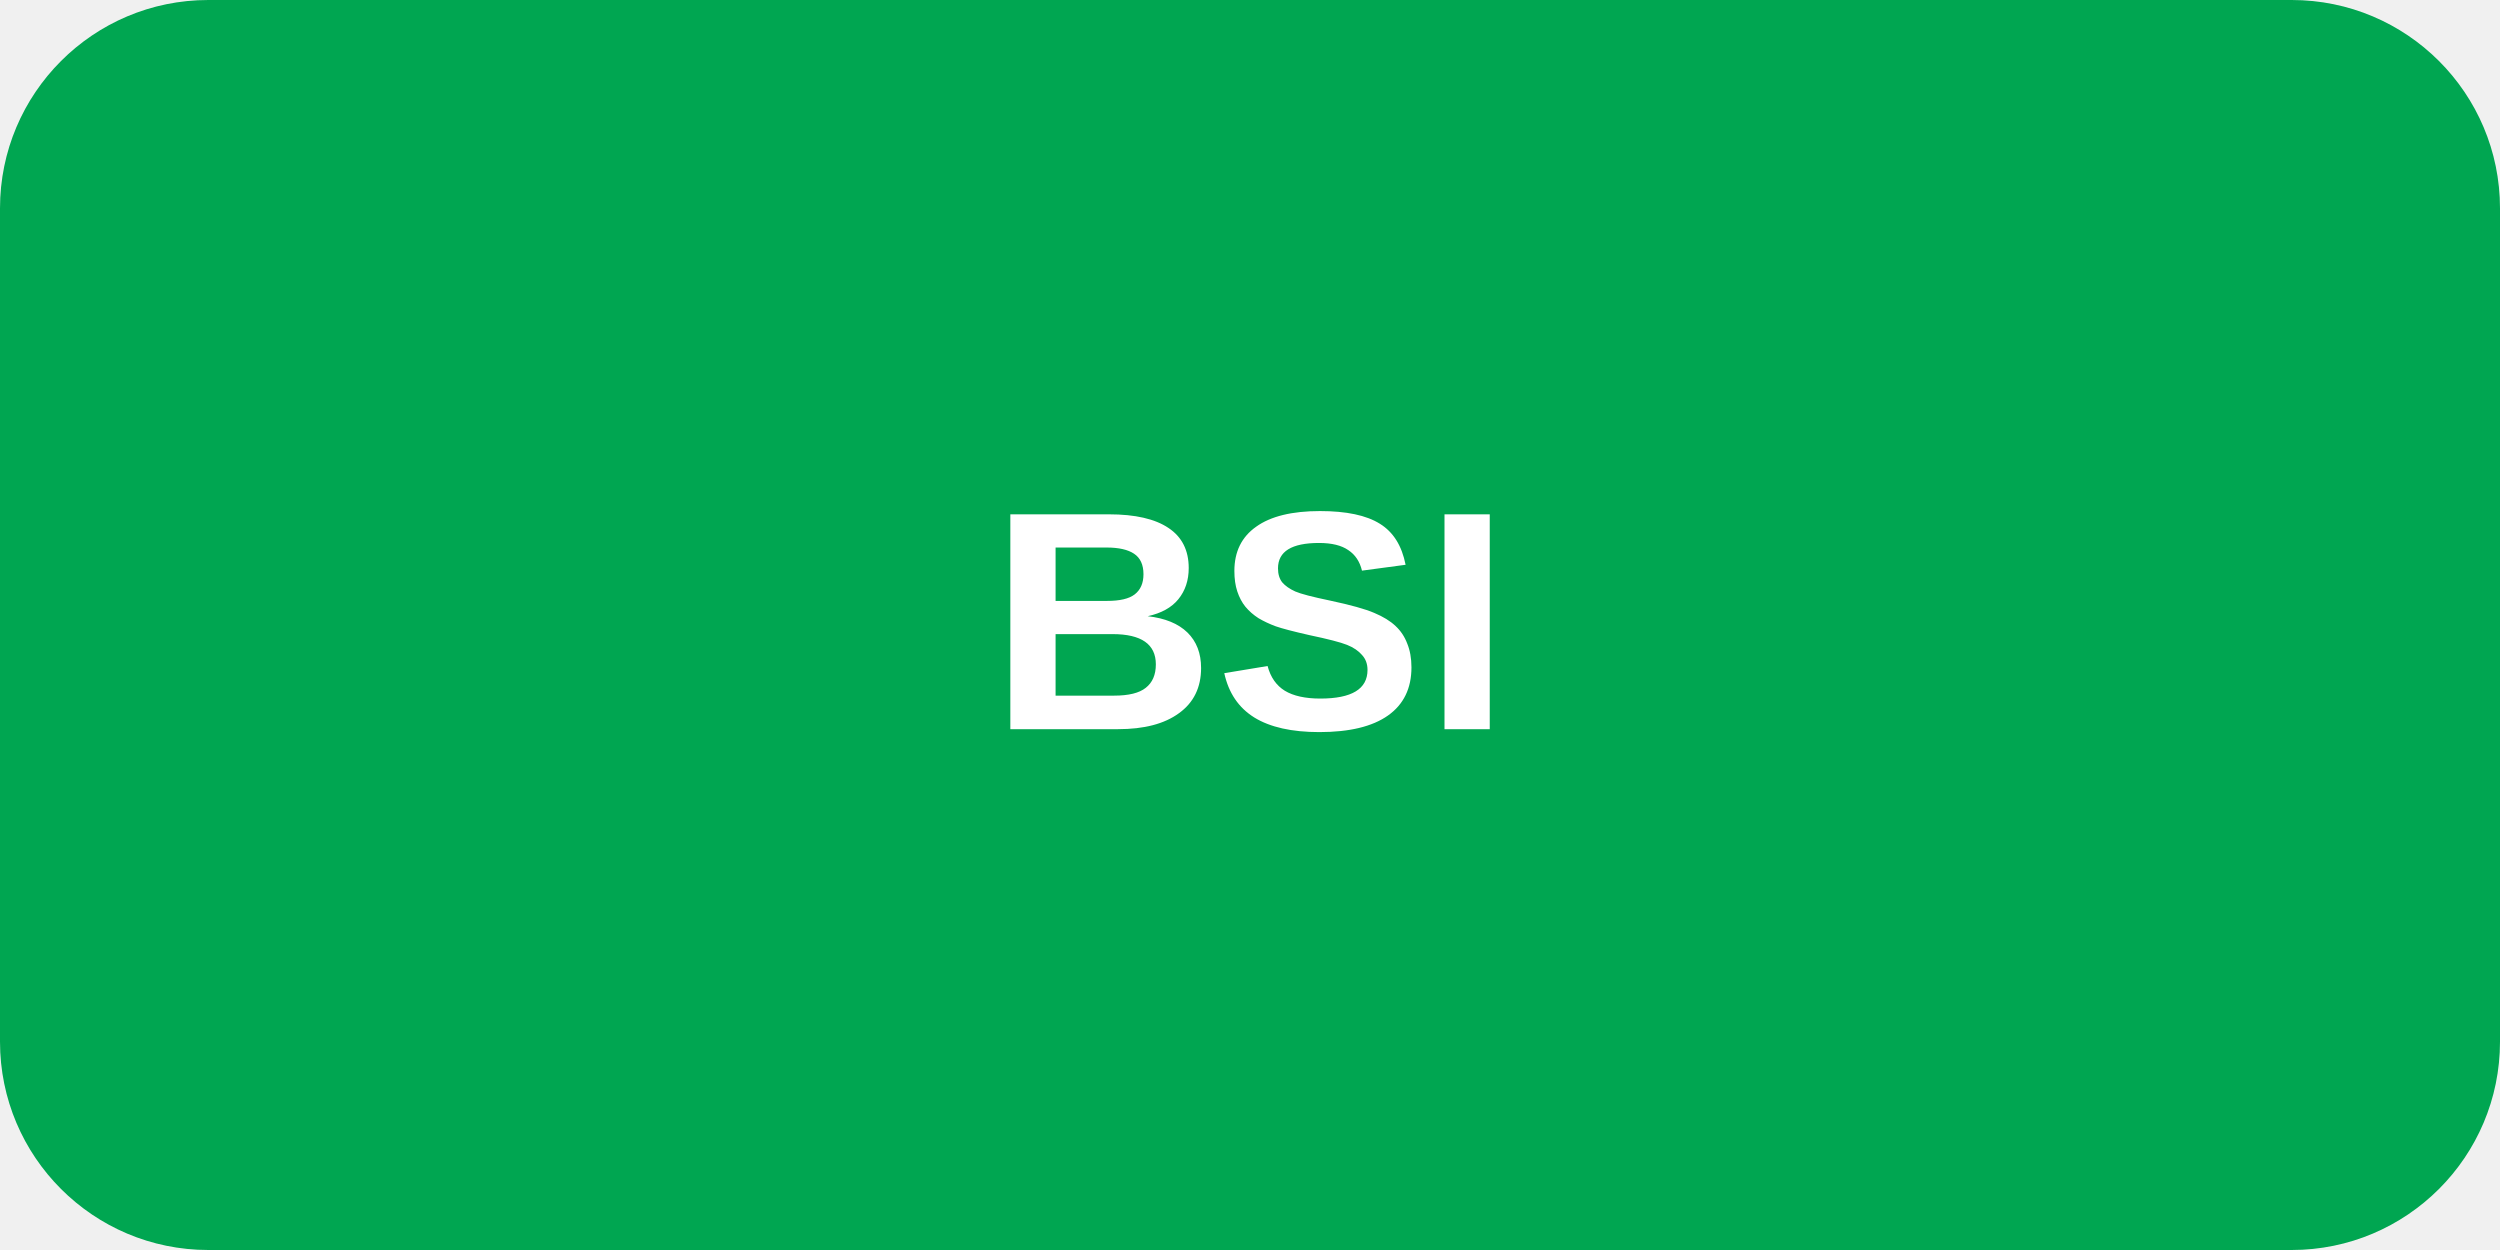
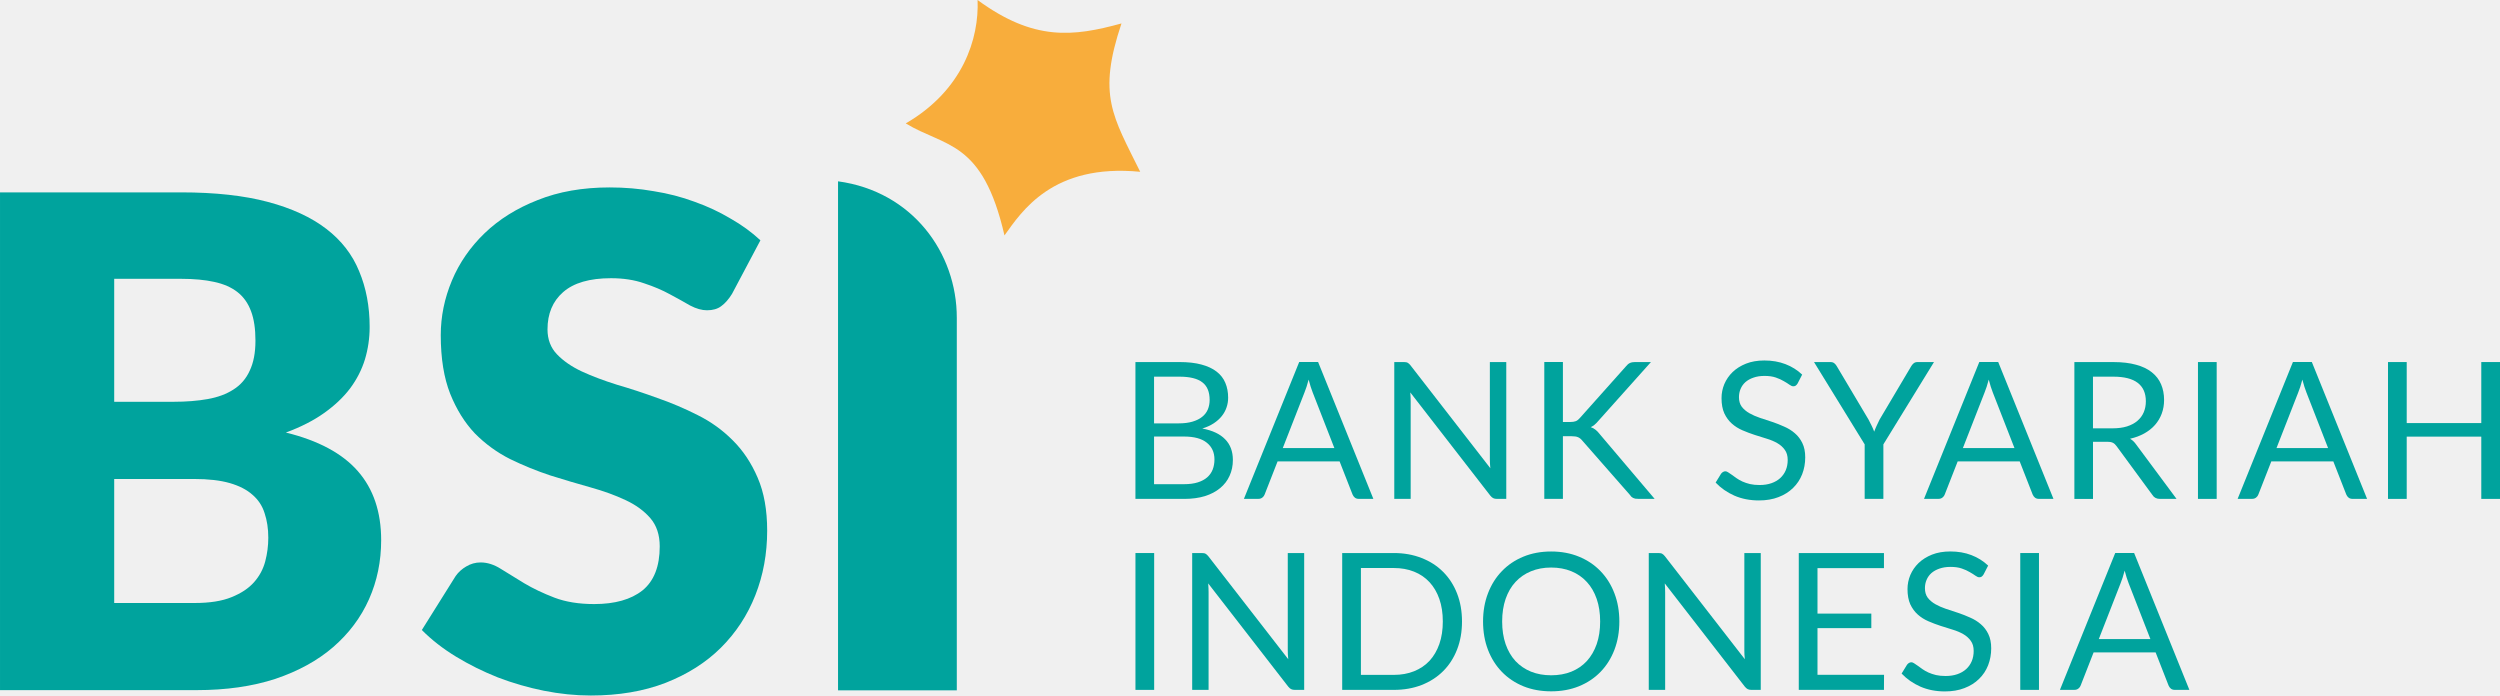
- <svg xmlns="http://www.w3.org/2000/svg" viewBox="0 0 120 60" width="120" height="60">
-   <rect width="120" height="60" rx="10" fill="#00A651" />
-   <text x="60" y="35" font-family="Arial, Helvetica, sans-serif" font-size="15" font-weight="bold" fill="#ffffff" text-anchor="middle">BSI</text>
+ <svg xmlns="http://www.w3.org/2000/svg" width="512.086" height="142.463" viewBox="0 0 135.489 37.693" id="svg8">
+   <defs id="defs2" />
+   <g id="layer1" transform="translate(4.373364,-127.2144)">
+     <g aria-label="BANK SYARIAH INDONESIA" transform="scale(1.005087,0.9949386)" id="text1001" style="font-weight:500;font-size:10.403px;line-height:1;font-family:Lato;-inkscape-font-specification:'Lato Medium';text-align:center;letter-spacing:0.146px;word-spacing:0px;text-anchor:middle;fill:#00a39d;fill-opacity:1;stroke-width:0.108">
+       <path d="m 59.49,154.236 q 0.432,0 0.744,-0.099 0.312,-0.099 0.51,-0.276 0.203,-0.182 0.296,-0.427 0.094,-0.25 0.094,-0.546 0,-0.577 -0.411,-0.91 -0.411,-0.338 -1.233,-0.338 h -1.613 v 2.596 z m -1.613,-5.857 v 2.544 h 1.332 q 0.427,0 0.739,-0.094 0.317,-0.094 0.52,-0.26 0.208,-0.166 0.307,-0.401 0.099,-0.239 0.099,-0.52 0,-0.661 -0.395,-0.962 -0.395,-0.307 -1.228,-0.307 z m 1.373,-0.796 q 0.687,0 1.181,0.135 0.499,0.135 0.817,0.385 0.323,0.25 0.473,0.614 0.151,0.359 0.151,0.811 0,0.276 -0.088,0.531 -0.083,0.25 -0.255,0.468 -0.172,0.218 -0.437,0.395 -0.26,0.172 -0.614,0.281 0.822,0.156 1.233,0.588 0.416,0.427 0.416,1.124 0,0.473 -0.177,0.863 -0.172,0.39 -0.51,0.671 -0.333,0.281 -0.822,0.437 -0.489,0.151 -1.113,0.151 h -2.632 v -7.454 z" style="font-style:normal;font-variant:normal;font-weight:normal;font-stretch:normal;font-family:Lato;-inkscape-font-specification:Lato;text-align:start;text-anchor:start;fill:#00a39d;fill-opacity:1;stroke-width:0.108" id="path1048" />
+       <path d="m 67.6,152.269 -1.17,-3.033 q -0.052,-0.135 -0.109,-0.312 -0.057,-0.182 -0.109,-0.385 -0.109,0.421 -0.224,0.702 l -1.17,3.027 z m 2.102,2.767 h -0.78 q -0.135,0 -0.218,-0.068 -0.083,-0.068 -0.125,-0.172 l -0.697,-1.8 h -3.345 l -0.697,1.8 q -0.031,0.094 -0.12,0.166 -0.088,0.073 -0.218,0.073 h -0.78 l 2.981,-7.454 h 1.02 z" style="font-style:normal;font-variant:normal;font-weight:normal;font-stretch:normal;font-family:Lato;-inkscape-font-specification:Lato;text-align:start;text-anchor:start;fill:#00a39d;fill-opacity:1;stroke-width:0.108" id="path1050" />
+       <path d="m 76.869,147.583 v 7.454 h -0.505 q -0.12,0 -0.203,-0.042 -0.078,-0.042 -0.156,-0.14 l -4.312,-5.618 q 0.01,0.13 0.016,0.255 0.005,0.125 0.005,0.234 v 5.311 h -0.884 v -7.454 H 71.35 q 0.068,0 0.114,0.01 0.047,0.005 0.083,0.026 0.036,0.016 0.073,0.052 0.036,0.031 0.078,0.083 l 4.312,5.613 q -0.01,-0.135 -0.021,-0.26 -0.005,-0.13 -0.005,-0.244 v -5.28 z" style="font-style:normal;font-variant:normal;font-weight:normal;font-stretch:normal;font-family:Lato;-inkscape-font-specification:Lato;text-align:start;text-anchor:start;fill:#00a39d;fill-opacity:1;stroke-width:0.108" id="path1052" />
+       <path d="m 79.923,150.849 h 0.38 q 0.198,0 0.317,-0.047 0.12,-0.052 0.218,-0.172 l 2.481,-2.809 q 0.104,-0.135 0.218,-0.187 0.114,-0.052 0.281,-0.052 h 0.853 l -2.84,3.209 q -0.104,0.125 -0.203,0.208 -0.094,0.078 -0.203,0.13 0.14,0.047 0.255,0.14 0.114,0.088 0.224,0.234 l 2.965,3.532 H 83.996 q -0.099,0 -0.172,-0.01 -0.068,-0.016 -0.12,-0.042 -0.052,-0.031 -0.094,-0.068 -0.036,-0.042 -0.073,-0.094 l -2.57,-2.96 q -0.104,-0.13 -0.224,-0.182 -0.12,-0.057 -0.364,-0.057 H 79.923 v 3.412 h -1.004 v -7.454 h 1.004 z" style="font-style:normal;font-variant:normal;font-weight:normal;font-stretch:normal;font-family:Lato;-inkscape-font-specification:Lato;text-align:start;text-anchor:start;fill:#00a39d;fill-opacity:1;stroke-width:0.108" id="path1054" />
+       <path d="m 92.579,148.748 q -0.047,0.078 -0.104,0.12 -0.052,0.036 -0.13,0.036 -0.088,0 -0.208,-0.088 -0.12,-0.088 -0.302,-0.192 -0.177,-0.109 -0.432,-0.198 -0.25,-0.088 -0.609,-0.088 -0.338,0 -0.598,0.094 -0.255,0.088 -0.432,0.244 -0.172,0.156 -0.26,0.369 -0.088,0.208 -0.088,0.453 0,0.312 0.151,0.52 0.156,0.203 0.406,0.349 0.255,0.146 0.572,0.255 0.323,0.104 0.655,0.218 0.338,0.114 0.655,0.26 0.323,0.14 0.572,0.359 0.255,0.218 0.406,0.536 0.156,0.317 0.156,0.78 0,0.489 -0.166,0.921 -0.166,0.427 -0.489,0.744 -0.317,0.317 -0.785,0.499 -0.463,0.182 -1.056,0.182 -0.728,0 -1.321,-0.26 -0.593,-0.265 -1.014,-0.713 l 0.291,-0.479 q 0.042,-0.057 0.099,-0.094 0.062,-0.042 0.135,-0.042 0.068,0 0.151,0.057 0.088,0.052 0.198,0.135 0.109,0.083 0.25,0.182 0.14,0.099 0.317,0.182 0.182,0.083 0.411,0.14 0.229,0.052 0.515,0.052 0.359,0 0.64,-0.099 0.281,-0.099 0.473,-0.276 0.198,-0.182 0.302,-0.432 0.104,-0.25 0.104,-0.557 0,-0.338 -0.156,-0.551 -0.151,-0.218 -0.401,-0.364 -0.25,-0.146 -0.572,-0.244 -0.323,-0.104 -0.655,-0.208 -0.333,-0.109 -0.655,-0.25 -0.323,-0.14 -0.572,-0.364 -0.25,-0.224 -0.406,-0.557 -0.151,-0.338 -0.151,-0.832 0,-0.395 0.151,-0.765 0.156,-0.369 0.447,-0.655 0.296,-0.286 0.723,-0.458 0.432,-0.172 0.988,-0.172 0.624,0 1.134,0.198 0.515,0.198 0.905,0.572 z" style="font-style:normal;font-variant:normal;font-weight:normal;font-stretch:normal;font-family:Lato;-inkscape-font-specification:Lato;text-align:start;text-anchor:start;fill:#00a39d;fill-opacity:1;stroke-width:0.108" id="path1056" />
+       <path d="m 97.203,152.067 v 2.97 h -1.009 v -2.97 l -2.731,-4.484 h 0.884 q 0.135,0 0.213,0.068 0.078,0.062 0.135,0.166 l 1.706,2.897 q 0.094,0.182 0.172,0.343 0.078,0.156 0.135,0.317 0.057,-0.161 0.13,-0.317 0.073,-0.161 0.161,-0.343 l 1.701,-2.897 q 0.047,-0.088 0.13,-0.161 0.083,-0.073 0.213,-0.073 h 0.889 z" style="font-style:normal;font-variant:normal;font-weight:normal;font-stretch:normal;font-family:Lato;-inkscape-font-specification:Lato;text-align:start;text-anchor:start;fill:#00a39d;fill-opacity:1;stroke-width:0.108" id="path1058" />
+       <path d="m 104.272,152.269 -1.17,-3.033 q -0.052,-0.135 -0.109,-0.312 -0.057,-0.182 -0.109,-0.385 -0.109,0.421 -0.224,0.702 l -1.17,3.027 z m 2.102,2.767 h -0.78 q -0.135,0 -0.218,-0.068 -0.083,-0.068 -0.125,-0.172 l -0.697,-1.8 h -3.345 l -0.697,1.8 q -0.031,0.094 -0.12,0.166 -0.088,0.073 -0.218,0.073 h -0.78 l 2.981,-7.454 h 1.02 z" style="font-style:normal;font-variant:normal;font-weight:normal;font-stretch:normal;font-family:Lato;-inkscape-font-specification:Lato;text-align:start;text-anchor:start;fill:#00a39d;fill-opacity:1;stroke-width:0.108" id="path1060" />
+       <path d="m 109.567,151.193 q 0.437,0 0.77,-0.104 0.338,-0.109 0.562,-0.302 0.229,-0.198 0.343,-0.468 0.114,-0.271 0.114,-0.598 0,-0.666 -0.437,-1.004 -0.437,-0.338 -1.311,-0.338 h -1.103 v 2.814 z m 3.444,3.844 h -0.895 q -0.276,0 -0.406,-0.213 l -1.935,-2.663 q -0.088,-0.125 -0.192,-0.177 -0.099,-0.057 -0.312,-0.057 h -0.765 v 3.111 h -1.004 v -7.454 h 2.107 q 0.707,0 1.222,0.146 0.515,0.14 0.848,0.411 0.338,0.27 0.499,0.655 0.161,0.38 0.161,0.853 0,0.395 -0.125,0.739 -0.125,0.343 -0.364,0.619 -0.234,0.27 -0.577,0.463 -0.338,0.192 -0.77,0.291 0.192,0.109 0.333,0.317 z" style="font-style:normal;font-variant:normal;font-weight:normal;font-stretch:normal;font-family:Lato;-inkscape-font-specification:Lato;text-align:start;text-anchor:start;fill:#00a39d;fill-opacity:1;stroke-width:0.108" id="path1062" />
+       <path d="m 115.175,155.037 h -1.009 v -7.454 h 1.009 z" style="font-style:normal;font-variant:normal;font-weight:normal;font-stretch:normal;font-family:Lato;-inkscape-font-specification:Lato;text-align:start;text-anchor:start;fill:#00a39d;fill-opacity:1;stroke-width:0.108" id="path1064" />
+       <path d="m 121.183,152.269 -1.17,-3.033 q -0.052,-0.135 -0.109,-0.312 -0.057,-0.182 -0.109,-0.385 -0.109,0.421 -0.224,0.702 l -1.17,3.027 z m 2.102,2.767 h -0.78 q -0.135,0 -0.218,-0.068 -0.083,-0.068 -0.125,-0.172 l -0.697,-1.8 h -3.345 l -0.697,1.8 q -0.031,0.094 -0.12,0.166 -0.088,0.073 -0.218,0.073 h -0.78 l 2.981,-7.454 h 1.02 z" style="font-style:normal;font-variant:normal;font-weight:normal;font-stretch:normal;font-family:Lato;-inkscape-font-specification:Lato;text-align:start;text-anchor:start;fill:#00a39d;fill-opacity:1;stroke-width:0.108" id="path1066" />
+       <path d="m 130.452,147.583 v 7.454 h -1.009 v -3.392 h -4.021 v 3.392 h -1.009 v -7.454 h 1.009 v 3.324 h 4.021 v -3.324 z" style="font-style:normal;font-variant:normal;font-weight:normal;font-stretch:normal;font-family:Lato;-inkscape-font-specification:Lato;text-align:start;text-anchor:start;fill:#00a39d;fill-opacity:1;stroke-width:0.108" id="path1068" />
+       <path d="m 57.883,165.44 h -1.009 v -7.454 h 1.009 z" style="font-style:normal;font-variant:normal;font-weight:normal;font-stretch:normal;font-family:Lato;-inkscape-font-specification:Lato;text-align:start;text-anchor:start;fill:#00a39d;fill-opacity:1;stroke-width:0.108" id="path1070" />
+       <path d="m 65.972,157.986 v 7.454 h -0.505 q -0.12,0 -0.203,-0.042 -0.078,-0.042 -0.156,-0.14 l -4.312,-5.618 q 0.01,0.13 0.016,0.255 0.005,0.125 0.005,0.234 v 5.311 h -0.884 v -7.454 h 0.52 q 0.068,0 0.114,0.01 0.047,0.005 0.083,0.026 0.036,0.016 0.073,0.052 0.036,0.031 0.078,0.083 l 4.312,5.613 q -0.01,-0.135 -0.021,-0.26 -0.005,-0.13 -0.005,-0.244 v -5.28 z" style="font-style:normal;font-variant:normal;font-weight:normal;font-stretch:normal;font-family:Lato;-inkscape-font-specification:Lato;text-align:start;text-anchor:start;fill:#00a39d;fill-opacity:1;stroke-width:0.108" id="path1072" />
+       <path d="m 74.482,161.716 q 0,0.837 -0.265,1.524 -0.265,0.687 -0.749,1.176 -0.484,0.489 -1.165,0.759 -0.676,0.265 -1.498,0.265 h -2.783 v -7.454 h 2.783 q 0.822,0 1.498,0.271 0.681,0.265 1.165,0.759 0.484,0.489 0.749,1.176 0.265,0.687 0.265,1.524 z m -1.035,0 q 0,-0.687 -0.187,-1.228 -0.187,-0.541 -0.531,-0.916 -0.343,-0.375 -0.832,-0.572 -0.489,-0.198 -1.092,-0.198 h -1.774 v 5.821 h 1.774 q 0.603,0 1.092,-0.198 0.489,-0.198 0.832,-0.567 0.343,-0.375 0.531,-0.916 0.187,-0.541 0.187,-1.228 z" style="font-style:normal;font-variant:normal;font-weight:normal;font-stretch:normal;font-family:Lato;-inkscape-font-specification:Lato;text-align:start;text-anchor:start;fill:#00a39d;fill-opacity:1;stroke-width:0.108" id="path1074" />
+       <path d="m 82.966,161.716 q 0,0.837 -0.265,1.54 -0.265,0.697 -0.749,1.202 -0.484,0.505 -1.165,0.785 -0.676,0.276 -1.498,0.276 -0.822,0 -1.498,-0.276 -0.676,-0.281 -1.16,-0.785 -0.484,-0.505 -0.749,-1.202 -0.265,-0.702 -0.265,-1.54 0,-0.837 0.265,-1.535 0.265,-0.702 0.749,-1.207 0.484,-0.51 1.16,-0.791 0.676,-0.281 1.498,-0.281 0.822,0 1.498,0.281 0.681,0.281 1.165,0.791 0.484,0.505 0.749,1.207 0.265,0.697 0.265,1.535 z m -1.035,0 q 0,-0.687 -0.187,-1.233 -0.187,-0.546 -0.531,-0.921 -0.343,-0.38 -0.832,-0.583 -0.489,-0.203 -1.092,-0.203 -0.598,0 -1.087,0.203 -0.489,0.203 -0.837,0.583 -0.343,0.375 -0.531,0.921 -0.187,0.546 -0.187,1.233 0,0.687 0.187,1.233 0.187,0.541 0.531,0.921 0.349,0.375 0.837,0.577 0.489,0.198 1.087,0.198 0.603,0 1.092,-0.198 0.489,-0.203 0.832,-0.577 0.343,-0.38 0.531,-0.921 0.187,-0.546 0.187,-1.233 z" style="font-style:normal;font-variant:normal;font-weight:normal;font-stretch:normal;font-family:Lato;-inkscape-font-specification:Lato;text-align:start;text-anchor:start;fill:#00a39d;fill-opacity:1;stroke-width:0.108" id="path1076" />
+       <path d="m 90.591,157.986 v 7.454 h -0.505 q -0.12,0 -0.203,-0.042 -0.078,-0.042 -0.156,-0.14 l -4.312,-5.618 q 0.01,0.13 0.016,0.255 0.005,0.125 0.005,0.234 v 5.311 h -0.884 v -7.454 h 0.52 q 0.068,0 0.114,0.01 0.047,0.005 0.083,0.026 0.036,0.016 0.073,0.052 0.036,0.031 0.078,0.083 l 4.312,5.613 q -0.01,-0.135 -0.021,-0.26 -0.005,-0.13 -0.005,-0.244 v -5.28 z" style="font-style:normal;font-variant:normal;font-weight:normal;font-stretch:normal;font-family:Lato;-inkscape-font-specification:Lato;text-align:start;text-anchor:start;fill:#00a39d;fill-opacity:1;stroke-width:0.108" id="path1078" />
+       <path d="m 97.239,164.618 -0.005,0.822 h -4.593 v -7.454 h 4.593 v 0.822 h -3.584 v 2.476 h 2.903 v 0.791 h -2.903 v 2.544 z" style="font-style:normal;font-variant:normal;font-weight:normal;font-stretch:normal;font-family:Lato;-inkscape-font-specification:Lato;text-align:start;text-anchor:start;fill:#00a39d;fill-opacity:1;stroke-width:0.108" id="path1080" />
+       <path d="m 102.607,159.151 q -0.047,0.078 -0.104,0.12 -0.052,0.036 -0.13,0.036 -0.088,0 -0.208,-0.088 -0.12,-0.088 -0.302,-0.192 -0.177,-0.109 -0.432,-0.198 -0.25,-0.088 -0.609,-0.088 -0.338,0 -0.598,0.094 -0.255,0.088 -0.432,0.244 -0.172,0.156 -0.26,0.369 -0.088,0.208 -0.088,0.453 0,0.312 0.151,0.52 0.156,0.203 0.406,0.349 0.255,0.146 0.572,0.255 0.323,0.104 0.655,0.218 0.338,0.114 0.655,0.26 0.323,0.14 0.572,0.359 0.255,0.218 0.406,0.536 0.156,0.317 0.156,0.78 0,0.489 -0.166,0.921 -0.166,0.427 -0.489,0.744 -0.317,0.317 -0.785,0.499 -0.463,0.182 -1.056,0.182 -0.728,0 -1.321,-0.26 -0.593,-0.265 -1.014,-0.713 l 0.291,-0.479 q 0.042,-0.057 0.099,-0.094 0.062,-0.042 0.135,-0.042 0.068,0 0.151,0.057 0.088,0.052 0.198,0.135 0.109,0.083 0.25,0.182 0.14,0.099 0.317,0.182 0.182,0.083 0.411,0.14 0.229,0.052 0.515,0.052 0.359,0 0.64,-0.099 0.281,-0.099 0.473,-0.276 0.198,-0.182 0.302,-0.432 0.104,-0.25 0.104,-0.557 0,-0.338 -0.156,-0.551 -0.151,-0.218 -0.401,-0.364 -0.25,-0.146 -0.572,-0.244 -0.323,-0.104 -0.655,-0.208 -0.333,-0.109 -0.655,-0.25 -0.323,-0.14 -0.572,-0.364 -0.25,-0.224 -0.406,-0.557 -0.151,-0.338 -0.151,-0.832 0,-0.395 0.151,-0.765 0.156,-0.369 0.447,-0.655 0.296,-0.286 0.723,-0.458 0.432,-0.172 0.988,-0.172 0.624,0 1.134,0.198 0.515,0.198 0.905,0.572 z" style="font-style:normal;font-variant:normal;font-weight:normal;font-stretch:normal;font-family:Lato;-inkscape-font-specification:Lato;text-align:start;text-anchor:start;fill:#00a39d;fill-opacity:1;stroke-width:0.108" id="path1082" />
+       <path d="m 105.593,165.44 h -1.009 v -7.454 h 1.009 z" style="font-style:normal;font-variant:normal;font-weight:normal;font-stretch:normal;font-family:Lato;-inkscape-font-specification:Lato;text-align:start;text-anchor:start;fill:#00a39d;fill-opacity:1;stroke-width:0.108" id="path1084" />
+       <path d="m 111.601,162.673 -1.17,-3.033 q -0.052,-0.135 -0.109,-0.312 -0.057,-0.182 -0.109,-0.385 -0.109,0.421 -0.224,0.702 l -1.17,3.027 z m 2.102,2.767 h -0.78 q -0.135,0 -0.218,-0.068 -0.083,-0.068 -0.125,-0.172 l -0.697,-1.8 h -3.345 l -0.697,1.8 q -0.031,0.094 -0.12,0.166 -0.088,0.073 -0.218,0.073 h -0.78 l 2.981,-7.454 h 1.02 z" style="font-style:normal;font-variant:normal;font-weight:normal;font-stretch:normal;font-family:Lato;-inkscape-font-specification:Lato;text-align:start;text-anchor:start;fill:#00a39d;fill-opacity:1;stroke-width:0.108" id="path1086" />
+     </g>
+     <path d="m 6.175,159.894 q 1.227,0 1.996,-0.315 0.787,-0.315 1.227,-0.815 0.44,-0.5 0.604,-1.129 0.165,-0.629 0.165,-1.277 0,-0.741 -0.201,-1.333 Q 9.782,154.432 9.306,154.025 8.849,153.618 8.079,153.395 7.31,153.173 6.138,153.173 H 1.816 v 6.72 z M 1.816,142.324 v 6.665 h 3.223 q 1.026,0 1.85,-0.148 0.824,-0.148 1.392,-0.518 0.586,-0.37 0.879,-1.018 0.311,-0.648 0.311,-1.629 0,-0.963 -0.238,-1.592 -0.238,-0.648 -0.733,-1.037 -0.494,-0.389 -1.264,-0.555 -0.751,-0.167 -1.795,-0.167 z m 3.626,-4.684 q 2.765,0 4.706,0.518 1.941,0.518 3.168,1.463 1.227,0.944 1.776,2.296 0.568,1.351 0.568,3.018 0,0.907 -0.256,1.759 -0.256,0.833 -0.806,1.574 -0.549,0.722 -1.41,1.333 -0.861,0.611 -2.069,1.055 2.637,0.648 3.901,2.092 1.264,1.444 1.264,3.74 0,1.722 -0.659,3.203 -0.659,1.481 -1.941,2.592 -1.264,1.092 -3.131,1.722 -1.868,0.611 -4.267,0.611 H -4.373 v -26.974 z" style="font-style:normal;font-variant:normal;font-weight:900;font-stretch:normal;font-size:25.4px;line-height:1;font-family:Lato;-inkscape-font-specification:'Lato Heavy';text-align:center;letter-spacing:0.283px;word-spacing:0px;text-anchor:middle;fill:#00a39d;fill-opacity:1;stroke-width:0.384" id="path851" />
+     <path d="m 35.298,143.142 q -0.275,0.444 -0.586,0.666 -0.293,0.222 -0.769,0.222 -0.421,0 -0.916,-0.259 -0.476,-0.277 -1.099,-0.61 -0.604,-0.333 -1.392,-0.592 -0.787,-0.277 -1.795,-0.277 -1.74,0 -2.6,0.758 -0.842,0.74 -0.842,2.016 0,0.814 0.513,1.35 0.513,0.536 1.337,0.925 0.842,0.388 1.905,0.721 1.08,0.314 2.198,0.721 1.117,0.388 2.179,0.925 1.08,0.536 1.905,1.368 0.842,0.832 1.355,2.034 0.513,1.184 0.513,2.866 0,1.868 -0.641,3.495 -0.641,1.627 -1.868,2.848 -1.209,1.202 -3.003,1.905 -1.776,0.684 -4.047,0.684 -1.245,0 -2.545,-0.259 -1.282,-0.259 -2.491,-0.721 -1.209,-0.481 -2.271,-1.128 -1.062,-0.647 -1.85,-1.442 l 1.831,-2.922 q 0.22,-0.314 0.568,-0.518 0.366,-0.222 0.787,-0.222 0.549,0 1.099,0.351 0.568,0.351 1.264,0.777 0.714,0.425 1.63,0.777 0.916,0.351 2.161,0.351 1.685,0 2.619,-0.74 0.934,-0.758 0.934,-2.386 0,-0.943 -0.513,-1.535 -0.513,-0.592 -1.355,-0.98 -0.824,-0.388 -1.886,-0.684 -1.062,-0.296 -2.179,-0.647 -1.117,-0.37 -2.179,-0.888 -1.062,-0.536 -1.905,-1.387 -0.824,-0.869 -1.337,-2.145 -0.513,-1.294 -0.513,-3.181 0,-1.516 0.604,-2.959 0.604,-1.442 1.776,-2.57 1.172,-1.128 2.875,-1.794 1.703,-0.684 3.901,-0.684 1.227,0 2.381,0.203 1.172,0.185 2.216,0.573 1.044,0.37 1.941,0.906 0.916,0.518 1.63,1.184 z" style="font-style:normal;font-variant:normal;font-weight:900;font-stretch:normal;font-size:25.4px;line-height:1;font-family:Lato;-inkscape-font-specification:'Lato Heavy';text-align:center;letter-spacing:0.283px;word-spacing:0px;text-anchor:middle;fill:#00a39d;fill-opacity:1;stroke-width:0.383" id="path853" />
+     <path id="path915" style="fill:#f8ad3c;fill-opacity:1;fill-rule:evenodd;stroke-width:0.127" d="m 57.421,136.525 c -4.753,-0.463 -6.424,2.154 -7.356,3.448 -1.189,-5.175 -3.2,-4.767 -5.351,-6.07 3.109,-1.805 3.979,-4.61 3.893,-6.688 3.045,2.233 5.169,1.993 7.799,1.269 -1.309,3.905 -0.482,5.007 1.015,8.041 z" />
+     <path d="m 47.481,164.626 h -6.437 V 137.041 c 4.028,0.546 6.443,3.877 6.437,7.403 z" style="font-style:normal;font-variant:normal;font-weight:900;font-stretch:normal;font-size:25.4px;line-height:1;font-family:Lato;-inkscape-font-specification:'Lato Heavy';text-align:center;letter-spacing:0.283px;word-spacing:0px;text-anchor:middle;fill:#00a39d;fill-opacity:1;stroke-width:0.382" id="path855" />
+   </g>
</svg>
